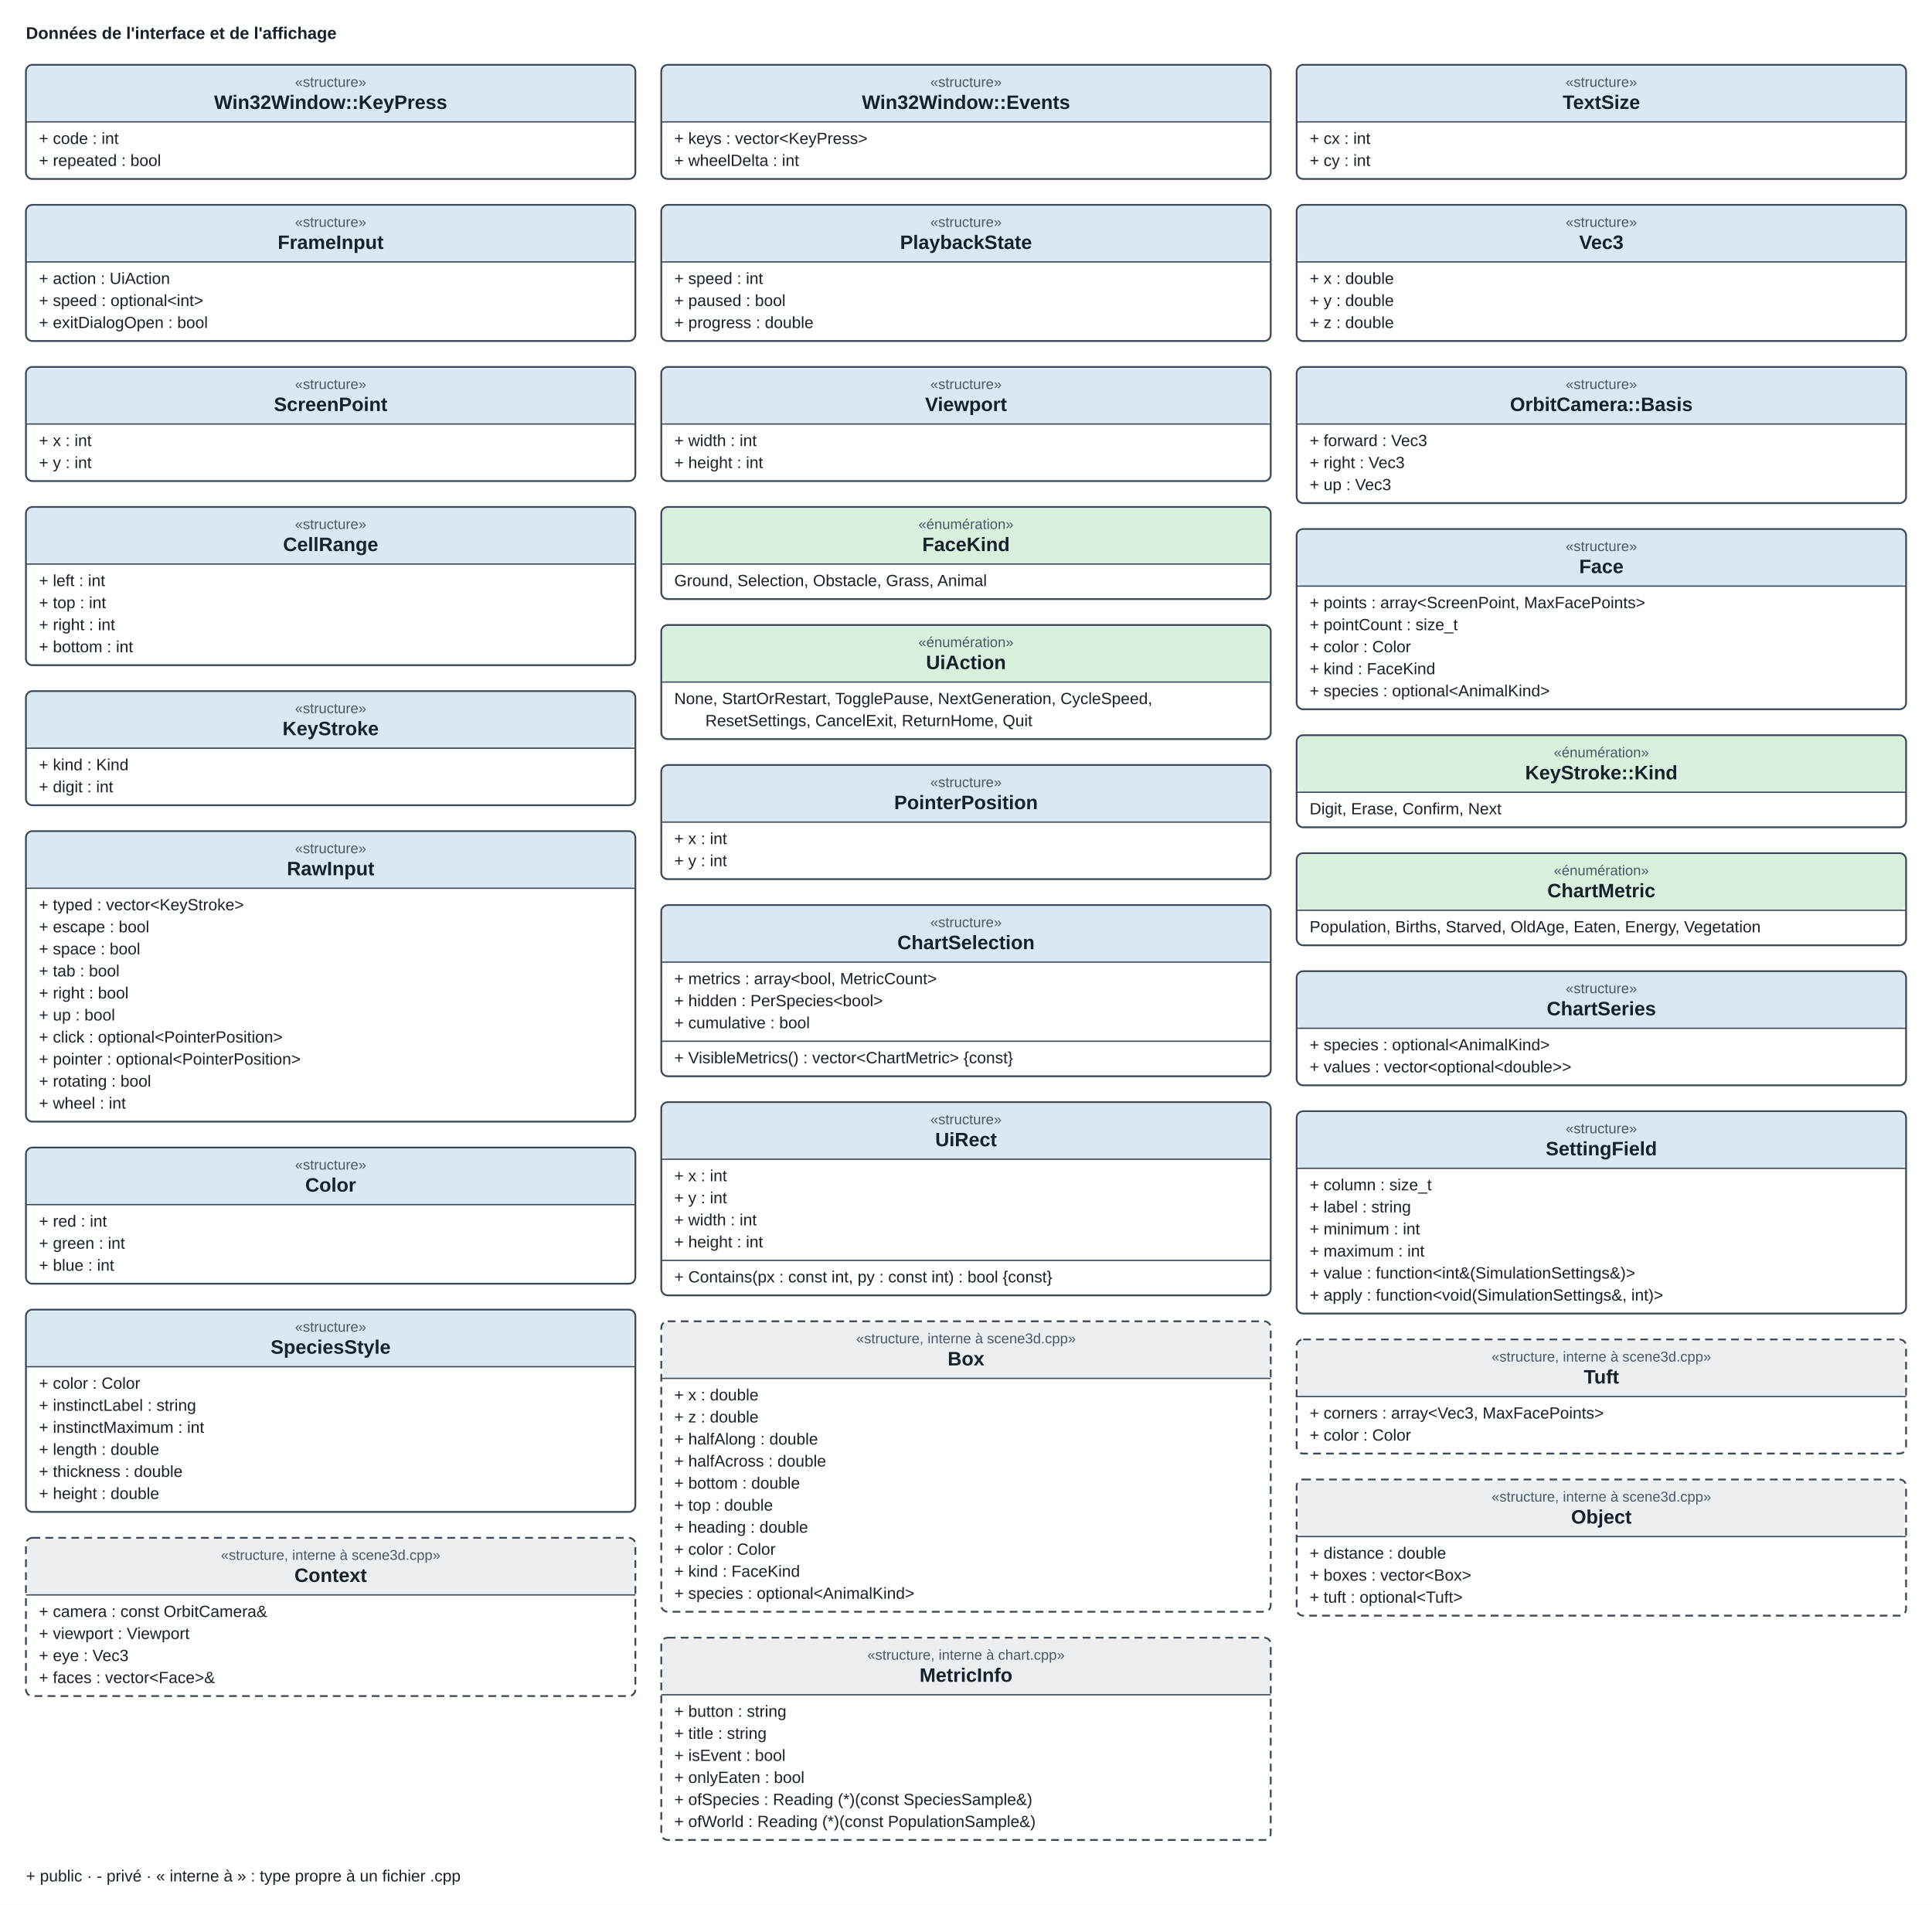
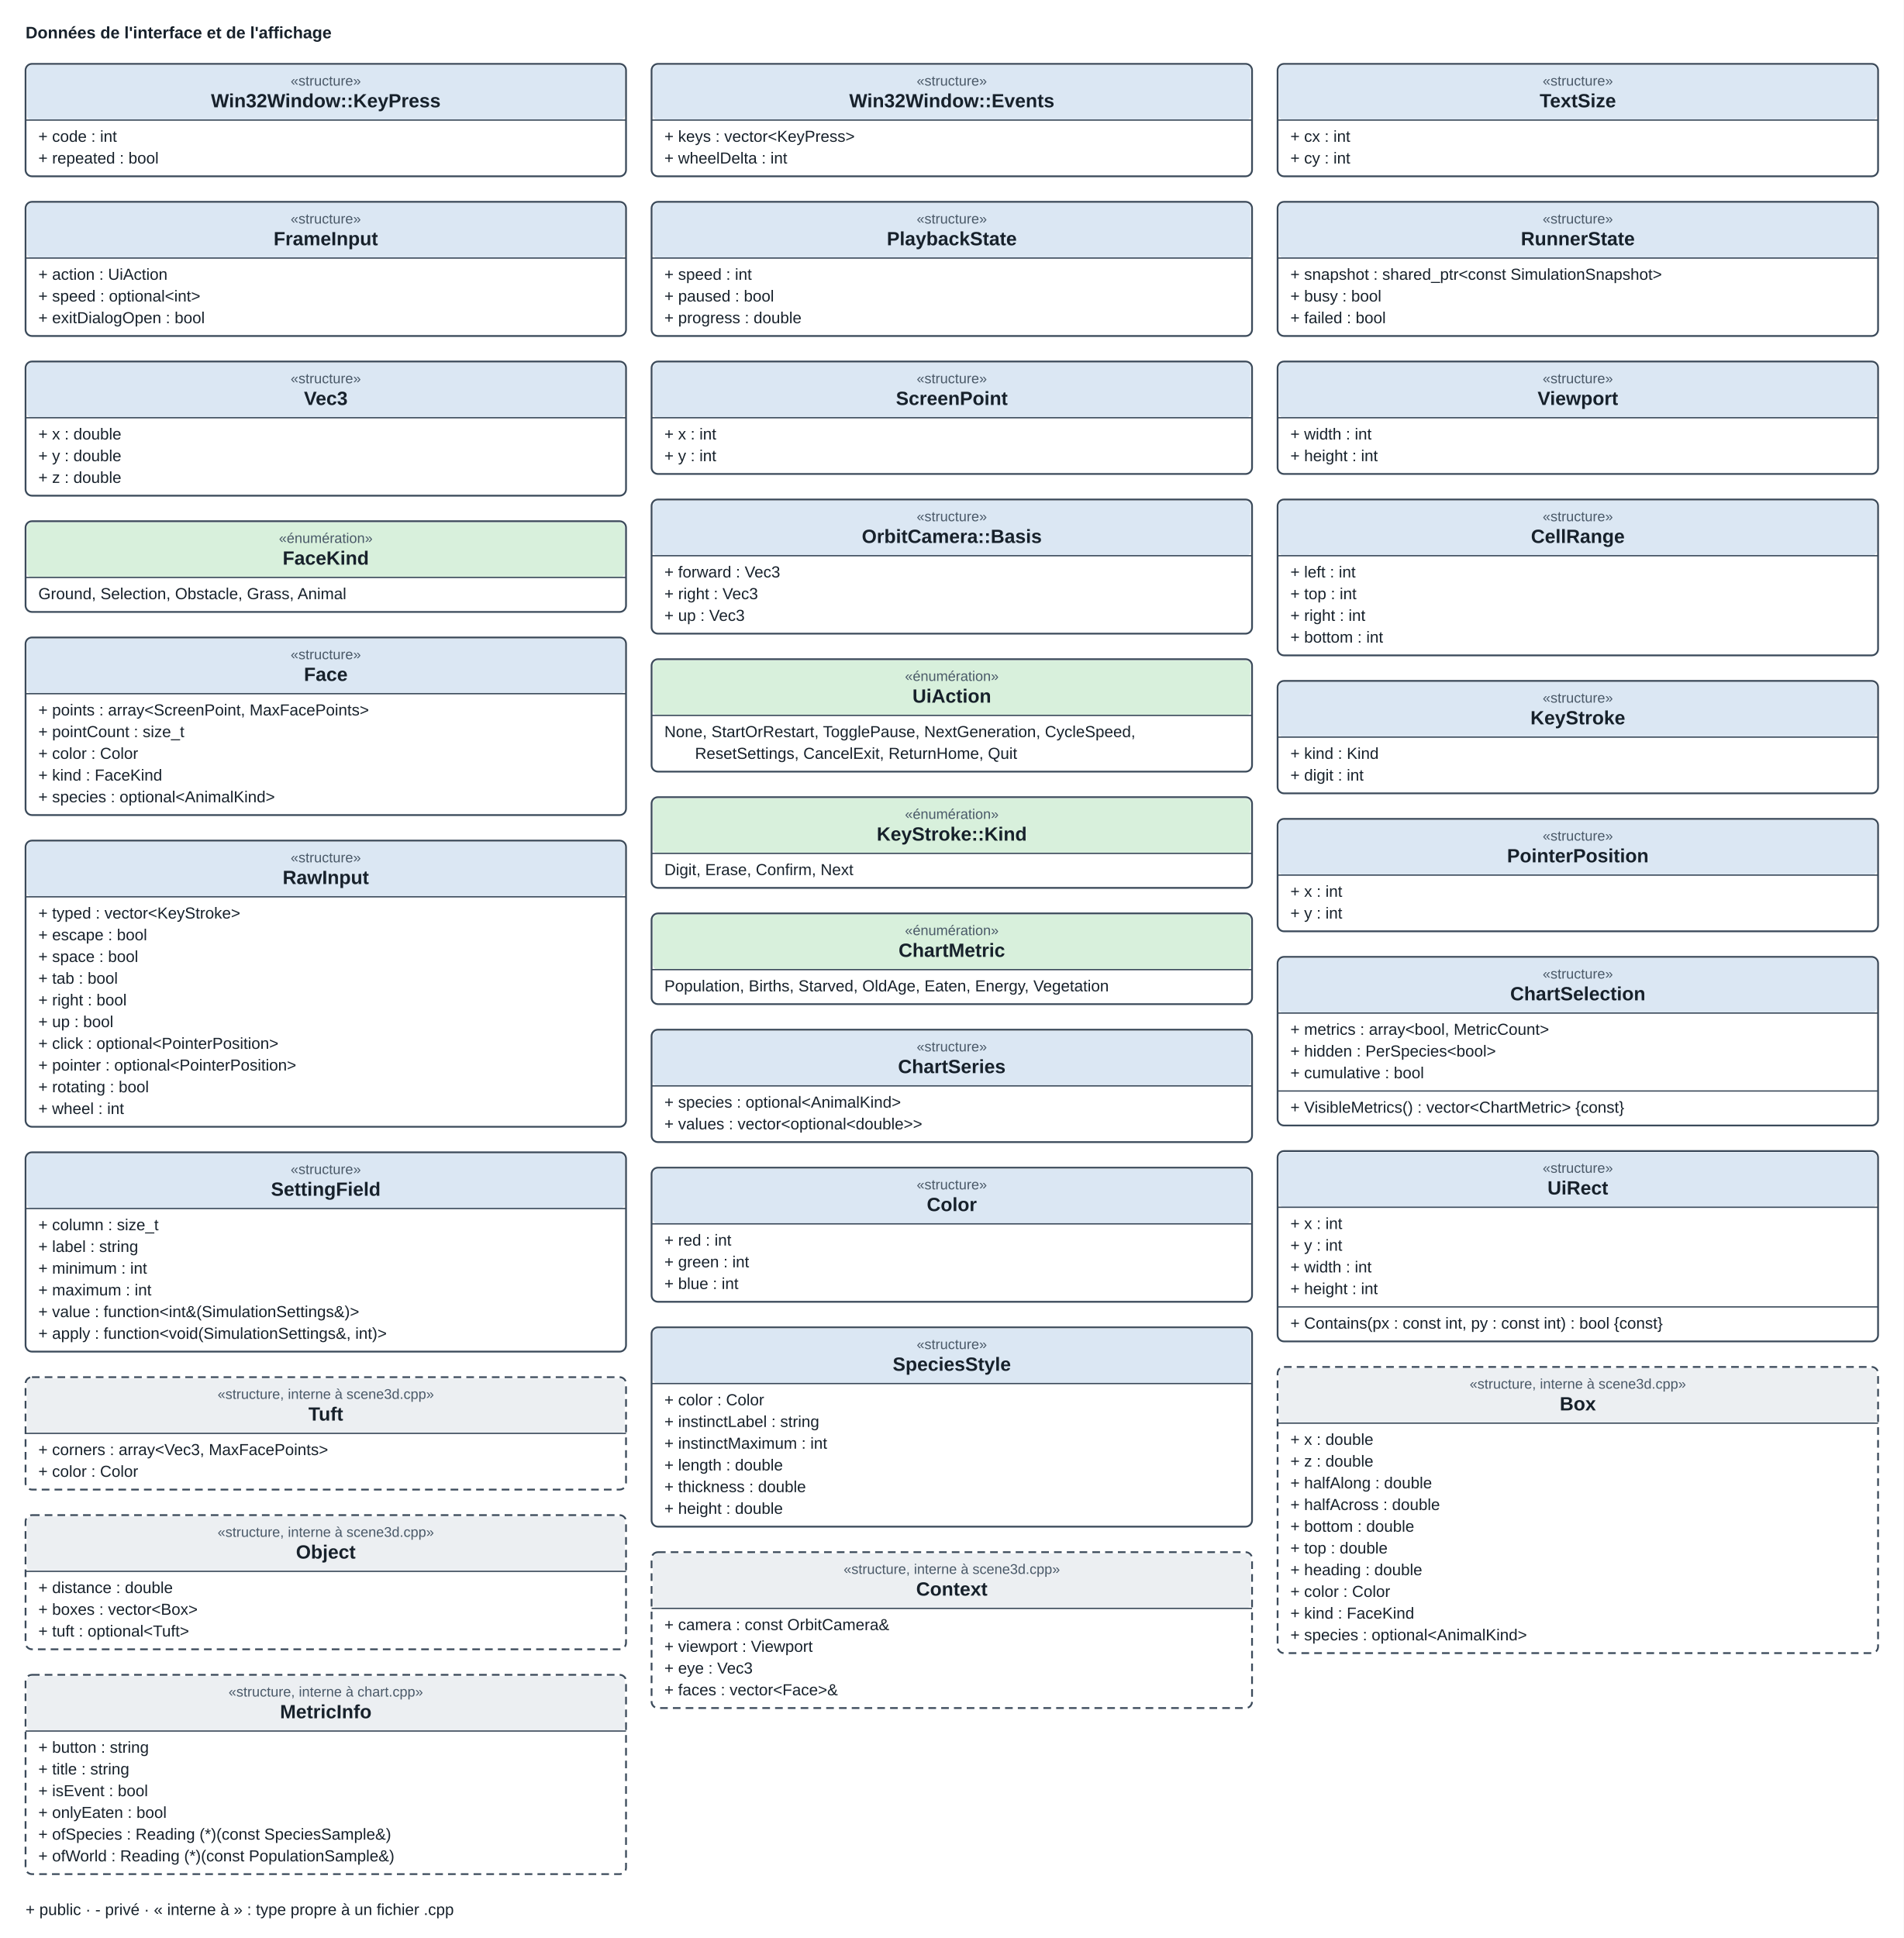
- <svg xmlns="http://www.w3.org/2000/svg" viewBox="0 0 1490 1469" role="img" aria-label="Données de l'interface et de l'affichage">
+ <svg xmlns="http://www.w3.org/2000/svg" viewBox="0 0 1490 1517" role="img" aria-label="Données de l'interface et de l'affichage">
  <style>
 text { font-family: "Segoe UI", Arial, sans-serif; fill: #17212b; }
 .name { font-size: 15px; font-weight: 700; text-anchor: middle; }
 .abstract { font-style: italic; }
 .stereo { font-size: 11px; text-anchor: middle; fill: #4a5968; }
 .member { font-size: 12.5px; }
 .label { font-size: 12px; font-style: italic; fill: #3b4a5a; }
 .band { font-size: 14px; font-weight: 700; }
 .legend { font-size: 12.5px; }
 .legendtitle { font-size: 13px; font-weight: 700; }
</style>
  <defs>
    <marker id="triangle" viewBox="0 0 14 14" refX="13" refY="7" markerWidth="14" markerHeight="14" markerUnits="userSpaceOnUse" orient="auto">
      <path d="M1 1 L13 7 L1 13 Z" fill="#ffffff" stroke="#3b4a5a" stroke-width="1.4" />
    </marker>
    <marker id="diamond" viewBox="0 0 18 12" refX="1" refY="6" markerWidth="18" markerHeight="12" markerUnits="userSpaceOnUse" orient="auto">
      <path d="M1 6 L9 1 L17 6 L9 11 Z" fill="#3b4a5a" />
    </marker>
    <marker id="arrow" viewBox="0 0 12 12" refX="11" refY="6" markerWidth="12" markerHeight="12" markerUnits="userSpaceOnUse" orient="auto">
      <path d="M1 1 L11 6 L1 11" fill="none" stroke="#3b4a5a" stroke-width="1.6" />
    </marker>
  </defs>
-   <rect width="1490" height="1469" fill="#ffffff" />
+   <rect width="1490" height="1517" fill="#ffffff" />
  <g class="box" data-width="470">
    <rect x="20" y="50" width="470" height="88" rx="5" fill="#ffffff" stroke="#3b4a5a" stroke-width="1.4" />
    <rect x="21" y="51" width="468" height="43" rx="4" fill="#dbe7f3" />
    <text x="255.0" y="67" class="stereo">«structure»</text>
    <text x="255.0" y="84" class="name">Win32Window::KeyPress</text>
    <line x1="20" y1="94" x2="490" y2="94" stroke="#3b4a5a" />
    <text x="30" y="111" class="member">+ code : int</text>
    <text x="30" y="128" class="member">+ repeated : bool</text>
  </g>
  <g class="box" data-width="470">
    <rect x="510" y="50" width="470" height="88" rx="5" fill="#ffffff" stroke="#3b4a5a" stroke-width="1.4" />
    <rect x="511" y="51" width="468" height="43" rx="4" fill="#dbe7f3" />
    <text x="745.0" y="67" class="stereo">«structure»</text>
    <text x="745.0" y="84" class="name">Win32Window::Events</text>
    <line x1="510" y1="94" x2="980" y2="94" stroke="#3b4a5a" />
    <text x="520" y="111" class="member">+ keys : vector&lt;KeyPress&gt;</text>
    <text x="520" y="128" class="member">+ wheelDelta : int</text>
  </g>
  <g class="box" data-width="470">
    <rect x="1000" y="50" width="470" height="88" rx="5" fill="#ffffff" stroke="#3b4a5a" stroke-width="1.4" />
    <rect x="1001" y="51" width="468" height="43" rx="4" fill="#dbe7f3" />
    <text x="1235.0" y="67" class="stereo">«structure»</text>
    <text x="1235.0" y="84" class="name">TextSize</text>
    <line x1="1000" y1="94" x2="1470" y2="94" stroke="#3b4a5a" />
    <text x="1010" y="111" class="member">+ cx : int</text>
    <text x="1010" y="128" class="member">+ cy : int</text>
  </g>
  <g class="box" data-width="470">
    <rect x="20" y="158" width="470" height="105" rx="5" fill="#ffffff" stroke="#3b4a5a" stroke-width="1.4" />
    <rect x="21" y="159" width="468" height="43" rx="4" fill="#dbe7f3" />
    <text x="255.0" y="175" class="stereo">«structure»</text>
    <text x="255.0" y="192" class="name">FrameInput</text>
    <line x1="20" y1="202" x2="490" y2="202" stroke="#3b4a5a" />
    <text x="30" y="219" class="member">+ action : UiAction</text>
    <text x="30" y="236" class="member">+ speed : optional&lt;int&gt;</text>
    <text x="30" y="253" class="member">+ exitDialogOpen : bool</text>
  </g>
  <g class="box" data-width="470">
    <rect x="510" y="158" width="470" height="105" rx="5" fill="#ffffff" stroke="#3b4a5a" stroke-width="1.4" />
    <rect x="511" y="159" width="468" height="43" rx="4" fill="#dbe7f3" />
    <text x="745.0" y="175" class="stereo">«structure»</text>
    <text x="745.0" y="192" class="name">PlaybackState</text>
    <line x1="510" y1="202" x2="980" y2="202" stroke="#3b4a5a" />
    <text x="520" y="219" class="member">+ speed : int</text>
    <text x="520" y="236" class="member">+ paused : bool</text>
    <text x="520" y="253" class="member">+ progress : double</text>
  </g>
  <g class="box" data-width="470">
    <rect x="1000" y="158" width="470" height="105" rx="5" fill="#ffffff" stroke="#3b4a5a" stroke-width="1.4" />
    <rect x="1001" y="159" width="468" height="43" rx="4" fill="#dbe7f3" />
    <text x="1235.0" y="175" class="stereo">«structure»</text>
-     <text x="1235.0" y="192" class="name">Vec3</text>
+     <text x="1235.0" y="192" class="name">RunnerState</text>
    <line x1="1000" y1="202" x2="1470" y2="202" stroke="#3b4a5a" />
-     <text x="1010" y="219" class="member">+ x : double</text>
-     <text x="1010" y="236" class="member">+ y : double</text>
-     <text x="1010" y="253" class="member">+ z : double</text>
-   </g>
-   <g class="box" data-width="470">
-     <rect x="20" y="283" width="470" height="88" rx="5" fill="#ffffff" stroke="#3b4a5a" stroke-width="1.4" />
+     <text x="1010" y="219" class="member">+ snapshot : shared_ptr&lt;const SimulationSnapshot&gt;</text>
+     <text x="1010" y="236" class="member">+ busy : bool</text>
+     <text x="1010" y="253" class="member">+ failed : bool</text>
+   </g>
+   <g class="box" data-width="470">
+     <rect x="20" y="283" width="470" height="105" rx="5" fill="#ffffff" stroke="#3b4a5a" stroke-width="1.4" />
    <rect x="21" y="284" width="468" height="43" rx="4" fill="#dbe7f3" />
    <text x="255.0" y="300" class="stereo">«structure»</text>
-     <text x="255.0" y="317" class="name">ScreenPoint</text>
+     <text x="255.0" y="317" class="name">Vec3</text>
    <line x1="20" y1="327" x2="490" y2="327" stroke="#3b4a5a" />
-     <text x="30" y="344" class="member">+ x : int</text>
-     <text x="30" y="361" class="member">+ y : int</text>
+     <text x="30" y="344" class="member">+ x : double</text>
+     <text x="30" y="361" class="member">+ y : double</text>
+     <text x="30" y="378" class="member">+ z : double</text>
  </g>
  <g class="box" data-width="470">
    <rect x="510" y="283" width="470" height="88" rx="5" fill="#ffffff" stroke="#3b4a5a" stroke-width="1.4" />
    <rect x="511" y="284" width="468" height="43" rx="4" fill="#dbe7f3" />
    <text x="745.0" y="300" class="stereo">«structure»</text>
-     <text x="745.0" y="317" class="name">Viewport</text>
+     <text x="745.0" y="317" class="name">ScreenPoint</text>
    <line x1="510" y1="327" x2="980" y2="327" stroke="#3b4a5a" />
-     <text x="520" y="344" class="member">+ width : int</text>
-     <text x="520" y="361" class="member">+ height : int</text>
-   </g>
-   <g class="box" data-width="470">
-     <rect x="1000" y="283" width="470" height="105" rx="5" fill="#ffffff" stroke="#3b4a5a" stroke-width="1.4" />
+     <text x="520" y="344" class="member">+ x : int</text>
+     <text x="520" y="361" class="member">+ y : int</text>
+   </g>
+   <g class="box" data-width="470">
+     <rect x="1000" y="283" width="470" height="88" rx="5" fill="#ffffff" stroke="#3b4a5a" stroke-width="1.4" />
    <rect x="1001" y="284" width="468" height="43" rx="4" fill="#dbe7f3" />
    <text x="1235.0" y="300" class="stereo">«structure»</text>
-     <text x="1235.0" y="317" class="name">OrbitCamera::Basis</text>
+     <text x="1235.0" y="317" class="name">Viewport</text>
    <line x1="1000" y1="327" x2="1470" y2="327" stroke="#3b4a5a" />
-     <text x="1010" y="344" class="member">+ forward : Vec3</text>
-     <text x="1010" y="361" class="member">+ right : Vec3</text>
-     <text x="1010" y="378" class="member">+ up : Vec3</text>
-   </g>
-   <g class="box" data-width="470">
-     <rect x="20" y="391" width="470" height="122" rx="5" fill="#ffffff" stroke="#3b4a5a" stroke-width="1.4" />
-     <rect x="21" y="392" width="468" height="43" rx="4" fill="#dbe7f3" />
-     <text x="255.0" y="408" class="stereo">«structure»</text>
-     <text x="255.0" y="425" class="name">CellRange</text>
-     <line x1="20" y1="435" x2="490" y2="435" stroke="#3b4a5a" />
-     <text x="30" y="452" class="member">+ left : int</text>
-     <text x="30" y="469" class="member">+ top : int</text>
-     <text x="30" y="486" class="member">+ right : int</text>
-     <text x="30" y="503" class="member">+ bottom : int</text>
-   </g>
-   <g class="box" data-width="470">
-     <rect x="510" y="391" width="470" height="71" rx="5" fill="#ffffff" stroke="#3b4a5a" stroke-width="1.4" />
-     <rect x="511" y="392" width="468" height="43" rx="4" fill="#d8f0dc" />
-     <text x="745.0" y="408" class="stereo">«énumération»</text>
-     <text x="745.0" y="425" class="name">FaceKind</text>
+     <text x="1010" y="344" class="member">+ width : int</text>
+     <text x="1010" y="361" class="member">+ height : int</text>
+   </g>
+   <g class="box" data-width="470">
+     <rect x="510" y="391" width="470" height="105" rx="5" fill="#ffffff" stroke="#3b4a5a" stroke-width="1.4" />
+     <rect x="511" y="392" width="468" height="43" rx="4" fill="#dbe7f3" />
+     <text x="745.0" y="408" class="stereo">«structure»</text>
+     <text x="745.0" y="425" class="name">OrbitCamera::Basis</text>
    <line x1="510" y1="435" x2="980" y2="435" stroke="#3b4a5a" />
-     <text x="520" y="452" class="member">Ground, Selection, Obstacle, Grass, Animal</text>
-   </g>
-   <g class="box" data-width="470">
-     <rect x="1000" y="408" width="470" height="139" rx="5" fill="#ffffff" stroke="#3b4a5a" stroke-width="1.4" />
-     <rect x="1001" y="409" width="468" height="43" rx="4" fill="#dbe7f3" />
-     <text x="1235.0" y="425" class="stereo">«structure»</text>
-     <text x="1235.0" y="442" class="name">Face</text>
-     <line x1="1000" y1="452" x2="1470" y2="452" stroke="#3b4a5a" />
-     <text x="1010" y="469" class="member">+ points : array&lt;ScreenPoint, MaxFacePoints&gt;</text>
-     <text x="1010" y="486" class="member">+ pointCount : size_t</text>
-     <text x="1010" y="503" class="member">+ color : Color</text>
-     <text x="1010" y="520" class="member">+ kind : FaceKind</text>
-     <text x="1010" y="537" class="member">+ species : optional&lt;AnimalKind&gt;</text>
-   </g>
-   <g class="box" data-width="470">
-     <rect x="510" y="482" width="470" height="88" rx="5" fill="#ffffff" stroke="#3b4a5a" stroke-width="1.4" />
-     <rect x="511" y="483" width="468" height="43" rx="4" fill="#d8f0dc" />
-     <text x="745.0" y="499" class="stereo">«énumération»</text>
-     <text x="745.0" y="516" class="name">UiAction</text>
-     <line x1="510" y1="526" x2="980" y2="526" stroke="#3b4a5a" />
-     <text x="520" y="543" class="member">None, StartOrRestart, TogglePause, NextGeneration, CycleSpeed,</text>
-     <text x="544" y="560" class="member">ResetSettings, CancelExit, ReturnHome, Quit</text>
-   </g>
-   <g class="box" data-width="470">
-     <rect x="20" y="533" width="470" height="88" rx="5" fill="#ffffff" stroke="#3b4a5a" stroke-width="1.4" />
-     <rect x="21" y="534" width="468" height="43" rx="4" fill="#dbe7f3" />
-     <text x="255.0" y="550" class="stereo">«structure»</text>
-     <text x="255.0" y="567" class="name">KeyStroke</text>
-     <line x1="20" y1="577" x2="490" y2="577" stroke="#3b4a5a" />
-     <text x="30" y="594" class="member">+ kind : Kind</text>
-     <text x="30" y="611" class="member">+ digit : int</text>
-   </g>
-   <g class="box" data-width="470">
-     <rect x="1000" y="567" width="470" height="71" rx="5" fill="#ffffff" stroke="#3b4a5a" stroke-width="1.4" />
-     <rect x="1001" y="568" width="468" height="43" rx="4" fill="#d8f0dc" />
-     <text x="1235.0" y="584" class="stereo">«énumération»</text>
-     <text x="1235.0" y="601" class="name">KeyStroke::Kind</text>
-     <line x1="1000" y1="611" x2="1470" y2="611" stroke="#3b4a5a" />
-     <text x="1010" y="628" class="member">Digit, Erase, Confirm, Next</text>
-   </g>
-   <g class="box" data-width="470">
-     <rect x="510" y="590" width="470" height="88" rx="5" fill="#ffffff" stroke="#3b4a5a" stroke-width="1.4" />
-     <rect x="511" y="591" width="468" height="43" rx="4" fill="#dbe7f3" />
-     <text x="745.0" y="607" class="stereo">«structure»</text>
-     <text x="745.0" y="624" class="name">PointerPosition</text>
-     <line x1="510" y1="634" x2="980" y2="634" stroke="#3b4a5a" />
-     <text x="520" y="651" class="member">+ x : int</text>
-     <text x="520" y="668" class="member">+ y : int</text>
-   </g>
-   <g class="box" data-width="470">
-     <rect x="20" y="641" width="470" height="224" rx="5" fill="#ffffff" stroke="#3b4a5a" stroke-width="1.4" />
-     <rect x="21" y="642" width="468" height="43" rx="4" fill="#dbe7f3" />
-     <text x="255.0" y="658" class="stereo">«structure»</text>
-     <text x="255.0" y="675" class="name">RawInput</text>
-     <line x1="20" y1="685" x2="490" y2="685" stroke="#3b4a5a" />
-     <text x="30" y="702" class="member">+ typed : vector&lt;KeyStroke&gt;</text>
-     <text x="30" y="719" class="member">+ escape : bool</text>
-     <text x="30" y="736" class="member">+ space : bool</text>
-     <text x="30" y="753" class="member">+ tab : bool</text>
-     <text x="30" y="770" class="member">+ right : bool</text>
-     <text x="30" y="787" class="member">+ up : bool</text>
-     <text x="30" y="804" class="member">+ click : optional&lt;PointerPosition&gt;</text>
-     <text x="30" y="821" class="member">+ pointer : optional&lt;PointerPosition&gt;</text>
-     <text x="30" y="838" class="member">+ rotating : bool</text>
-     <text x="30" y="855" class="member">+ wheel : int</text>
-   </g>
-   <g class="box" data-width="470">
-     <rect x="1000" y="658" width="470" height="71" rx="5" fill="#ffffff" stroke="#3b4a5a" stroke-width="1.4" />
-     <rect x="1001" y="659" width="468" height="43" rx="4" fill="#d8f0dc" />
-     <text x="1235.0" y="675" class="stereo">«énumération»</text>
-     <text x="1235.0" y="692" class="name">ChartMetric</text>
-     <line x1="1000" y1="702" x2="1470" y2="702" stroke="#3b4a5a" />
-     <text x="1010" y="719" class="member">Population, Births, Starved, OldAge, Eaten, Energy, Vegetation</text>
-   </g>
-   <g class="box" data-width="470">
-     <rect x="510" y="698" width="470" height="132" rx="5" fill="#ffffff" stroke="#3b4a5a" stroke-width="1.4" />
-     <rect x="511" y="699" width="468" height="43" rx="4" fill="#dbe7f3" />
-     <text x="745.0" y="715" class="stereo">«structure»</text>
-     <text x="745.0" y="732" class="name">ChartSelection</text>
-     <line x1="510" y1="742" x2="980" y2="742" stroke="#3b4a5a" />
-     <text x="520" y="759" class="member">+ metrics : array&lt;bool, MetricCount&gt;</text>
-     <text x="520" y="776" class="member">+ hidden : PerSpecies&lt;bool&gt;</text>
-     <text x="520" y="793" class="member">+ cumulative : bool</text>
-     <line x1="510" y1="803" x2="980" y2="803" stroke="#3b4a5a" />
-     <text x="520" y="820" class="member">+ VisibleMetrics() : vector&lt;ChartMetric&gt; {const}</text>
-   </g>
-   <g class="box" data-width="470">
-     <rect x="1000" y="749" width="470" height="88" rx="5" fill="#ffffff" stroke="#3b4a5a" stroke-width="1.4" />
+     <text x="520" y="452" class="member">+ forward : Vec3</text>
+     <text x="520" y="469" class="member">+ right : Vec3</text>
+     <text x="520" y="486" class="member">+ up : Vec3</text>
+   </g>
+   <g class="box" data-width="470">
+     <rect x="1000" y="391" width="470" height="122" rx="5" fill="#ffffff" stroke="#3b4a5a" stroke-width="1.4" />
+     <rect x="1001" y="392" width="468" height="43" rx="4" fill="#dbe7f3" />
+     <text x="1235.0" y="408" class="stereo">«structure»</text>
+     <text x="1235.0" y="425" class="name">CellRange</text>
+     <line x1="1000" y1="435" x2="1470" y2="435" stroke="#3b4a5a" />
+     <text x="1010" y="452" class="member">+ left : int</text>
+     <text x="1010" y="469" class="member">+ top : int</text>
+     <text x="1010" y="486" class="member">+ right : int</text>
+     <text x="1010" y="503" class="member">+ bottom : int</text>
+   </g>
+   <g class="box" data-width="470">
+     <rect x="20" y="408" width="470" height="71" rx="5" fill="#ffffff" stroke="#3b4a5a" stroke-width="1.4" />
+     <rect x="21" y="409" width="468" height="43" rx="4" fill="#d8f0dc" />
+     <text x="255.0" y="425" class="stereo">«énumération»</text>
+     <text x="255.0" y="442" class="name">FaceKind</text>
+     <line x1="20" y1="452" x2="490" y2="452" stroke="#3b4a5a" />
+     <text x="30" y="469" class="member">Ground, Selection, Obstacle, Grass, Animal</text>
+   </g>
+   <g class="box" data-width="470">
+     <rect x="20" y="499" width="470" height="139" rx="5" fill="#ffffff" stroke="#3b4a5a" stroke-width="1.4" />
+     <rect x="21" y="500" width="468" height="43" rx="4" fill="#dbe7f3" />
+     <text x="255.0" y="516" class="stereo">«structure»</text>
+     <text x="255.0" y="533" class="name">Face</text>
+     <line x1="20" y1="543" x2="490" y2="543" stroke="#3b4a5a" />
+     <text x="30" y="560" class="member">+ points : array&lt;ScreenPoint, MaxFacePoints&gt;</text>
+     <text x="30" y="577" class="member">+ pointCount : size_t</text>
+     <text x="30" y="594" class="member">+ color : Color</text>
+     <text x="30" y="611" class="member">+ kind : FaceKind</text>
+     <text x="30" y="628" class="member">+ species : optional&lt;AnimalKind&gt;</text>
+   </g>
+   <g class="box" data-width="470">
+     <rect x="510" y="516" width="470" height="88" rx="5" fill="#ffffff" stroke="#3b4a5a" stroke-width="1.4" />
+     <rect x="511" y="517" width="468" height="43" rx="4" fill="#d8f0dc" />
+     <text x="745.0" y="533" class="stereo">«énumération»</text>
+     <text x="745.0" y="550" class="name">UiAction</text>
+     <line x1="510" y1="560" x2="980" y2="560" stroke="#3b4a5a" />
+     <text x="520" y="577" class="member">None, StartOrRestart, TogglePause, NextGeneration, CycleSpeed,</text>
+     <text x="544" y="594" class="member">ResetSettings, CancelExit, ReturnHome, Quit</text>
+   </g>
+   <g class="box" data-width="470">
+     <rect x="1000" y="533" width="470" height="88" rx="5" fill="#ffffff" stroke="#3b4a5a" stroke-width="1.4" />
+     <rect x="1001" y="534" width="468" height="43" rx="4" fill="#dbe7f3" />
+     <text x="1235.0" y="550" class="stereo">«structure»</text>
+     <text x="1235.0" y="567" class="name">KeyStroke</text>
+     <line x1="1000" y1="577" x2="1470" y2="577" stroke="#3b4a5a" />
+     <text x="1010" y="594" class="member">+ kind : Kind</text>
+     <text x="1010" y="611" class="member">+ digit : int</text>
+   </g>
+   <g class="box" data-width="470">
+     <rect x="510" y="624" width="470" height="71" rx="5" fill="#ffffff" stroke="#3b4a5a" stroke-width="1.4" />
+     <rect x="511" y="625" width="468" height="43" rx="4" fill="#d8f0dc" />
+     <text x="745.0" y="641" class="stereo">«énumération»</text>
+     <text x="745.0" y="658" class="name">KeyStroke::Kind</text>
+     <line x1="510" y1="668" x2="980" y2="668" stroke="#3b4a5a" />
+     <text x="520" y="685" class="member">Digit, Erase, Confirm, Next</text>
+   </g>
+   <g class="box" data-width="470">
+     <rect x="1000" y="641" width="470" height="88" rx="5" fill="#ffffff" stroke="#3b4a5a" stroke-width="1.4" />
+     <rect x="1001" y="642" width="468" height="43" rx="4" fill="#dbe7f3" />
+     <text x="1235.0" y="658" class="stereo">«structure»</text>
+     <text x="1235.0" y="675" class="name">PointerPosition</text>
+     <line x1="1000" y1="685" x2="1470" y2="685" stroke="#3b4a5a" />
+     <text x="1010" y="702" class="member">+ x : int</text>
+     <text x="1010" y="719" class="member">+ y : int</text>
+   </g>
+   <g class="box" data-width="470">
+     <rect x="20" y="658" width="470" height="224" rx="5" fill="#ffffff" stroke="#3b4a5a" stroke-width="1.4" />
+     <rect x="21" y="659" width="468" height="43" rx="4" fill="#dbe7f3" />
+     <text x="255.0" y="675" class="stereo">«structure»</text>
+     <text x="255.0" y="692" class="name">RawInput</text>
+     <line x1="20" y1="702" x2="490" y2="702" stroke="#3b4a5a" />
+     <text x="30" y="719" class="member">+ typed : vector&lt;KeyStroke&gt;</text>
+     <text x="30" y="736" class="member">+ escape : bool</text>
+     <text x="30" y="753" class="member">+ space : bool</text>
+     <text x="30" y="770" class="member">+ tab : bool</text>
+     <text x="30" y="787" class="member">+ right : bool</text>
+     <text x="30" y="804" class="member">+ up : bool</text>
+     <text x="30" y="821" class="member">+ click : optional&lt;PointerPosition&gt;</text>
+     <text x="30" y="838" class="member">+ pointer : optional&lt;PointerPosition&gt;</text>
+     <text x="30" y="855" class="member">+ rotating : bool</text>
+     <text x="30" y="872" class="member">+ wheel : int</text>
+   </g>
+   <g class="box" data-width="470">
+     <rect x="510" y="715" width="470" height="71" rx="5" fill="#ffffff" stroke="#3b4a5a" stroke-width="1.4" />
+     <rect x="511" y="716" width="468" height="43" rx="4" fill="#d8f0dc" />
+     <text x="745.0" y="732" class="stereo">«énumération»</text>
+     <text x="745.0" y="749" class="name">ChartMetric</text>
+     <line x1="510" y1="759" x2="980" y2="759" stroke="#3b4a5a" />
+     <text x="520" y="776" class="member">Population, Births, Starved, OldAge, Eaten, Energy, Vegetation</text>
+   </g>
+   <g class="box" data-width="470">
+     <rect x="1000" y="749" width="470" height="132" rx="5" fill="#ffffff" stroke="#3b4a5a" stroke-width="1.4" />
    <rect x="1001" y="750" width="468" height="43" rx="4" fill="#dbe7f3" />
    <text x="1235.0" y="766" class="stereo">«structure»</text>
-     <text x="1235.0" y="783" class="name">ChartSeries</text>
+     <text x="1235.0" y="783" class="name">ChartSelection</text>
    <line x1="1000" y1="793" x2="1470" y2="793" stroke="#3b4a5a" />
-     <text x="1010" y="810" class="member">+ species : optional&lt;AnimalKind&gt;</text>
-     <text x="1010" y="827" class="member">+ values : vector&lt;optional&lt;double&gt;&gt;</text>
-   </g>
-   <g class="box" data-width="470">
-     <rect x="510" y="850" width="470" height="149" rx="5" fill="#ffffff" stroke="#3b4a5a" stroke-width="1.4" />
-     <rect x="511" y="851" width="468" height="43" rx="4" fill="#dbe7f3" />
-     <text x="745.0" y="867" class="stereo">«structure»</text>
-     <text x="745.0" y="884" class="name">UiRect</text>
-     <line x1="510" y1="894" x2="980" y2="894" stroke="#3b4a5a" />
-     <text x="520" y="911" class="member">+ x : int</text>
-     <text x="520" y="928" class="member">+ y : int</text>
-     <text x="520" y="945" class="member">+ width : int</text>
-     <text x="520" y="962" class="member">+ height : int</text>
-     <line x1="510" y1="972" x2="980" y2="972" stroke="#3b4a5a" />
-     <text x="520" y="989" class="member">+ Contains(px : const int, py : const int) : bool {const}</text>
-   </g>
-   <g class="box" data-width="470">
-     <rect x="1000" y="857" width="470" height="156" rx="5" fill="#ffffff" stroke="#3b4a5a" stroke-width="1.4" />
-     <rect x="1001" y="858" width="468" height="43" rx="4" fill="#dbe7f3" />
-     <text x="1235.0" y="874" class="stereo">«structure»</text>
-     <text x="1235.0" y="891" class="name">SettingField</text>
-     <line x1="1000" y1="901" x2="1470" y2="901" stroke="#3b4a5a" />
-     <text x="1010" y="918" class="member">+ column : size_t</text>
-     <text x="1010" y="935" class="member">+ label : string</text>
-     <text x="1010" y="952" class="member">+ minimum : int</text>
-     <text x="1010" y="969" class="member">+ maximum : int</text>
-     <text x="1010" y="986" class="member">+ value : function&lt;int&amp;(SimulationSettings&amp;)&gt;</text>
-     <text x="1010" y="1003" class="member">+ apply : function&lt;void(SimulationSettings&amp;, int)&gt;</text>
-   </g>
-   <g class="box" data-width="470">
-     <rect x="20" y="885" width="470" height="105" rx="5" fill="#ffffff" stroke="#3b4a5a" stroke-width="1.4" />
-     <rect x="21" y="886" width="468" height="43" rx="4" fill="#dbe7f3" />
-     <text x="255.0" y="902" class="stereo">«structure»</text>
-     <text x="255.0" y="919" class="name">Color</text>
-     <line x1="20" y1="929" x2="490" y2="929" stroke="#3b4a5a" />
-     <text x="30" y="946" class="member">+ red : int</text>
-     <text x="30" y="963" class="member">+ green : int</text>
-     <text x="30" y="980" class="member">+ blue : int</text>
-   </g>
-   <g class="box" data-width="470">
-     <rect x="20" y="1010" width="470" height="156" rx="5" fill="#ffffff" stroke="#3b4a5a" stroke-width="1.4" />
-     <rect x="21" y="1011" width="468" height="43" rx="4" fill="#dbe7f3" />
-     <text x="255.0" y="1027" class="stereo">«structure»</text>
-     <text x="255.0" y="1044" class="name">SpeciesStyle</text>
-     <line x1="20" y1="1054" x2="490" y2="1054" stroke="#3b4a5a" />
-     <text x="30" y="1071" class="member">+ color : Color</text>
-     <text x="30" y="1088" class="member">+ instinctLabel : string</text>
-     <text x="30" y="1105" class="member">+ instinctMaximum : int</text>
-     <text x="30" y="1122" class="member">+ length : double</text>
-     <text x="30" y="1139" class="member">+ thickness : double</text>
-     <text x="30" y="1156" class="member">+ height : double</text>
-   </g>
-   <g class="box" data-width="470">
-     <rect x="510" y="1019" width="470" height="224" rx="5" fill="#ffffff" stroke="#3b4a5a" stroke-width="1.4" stroke-dasharray="6 4" />
-     <rect x="511" y="1020" width="468" height="43" rx="4" fill="#eceff2" />
-     <text x="745.0" y="1036" class="stereo">«structure, interne à scene3d.cpp»</text>
-     <text x="745.0" y="1053" class="name">Box</text>
-     <line x1="510" y1="1063" x2="980" y2="1063" stroke="#3b4a5a" />
-     <text x="520" y="1080" class="member">+ x : double</text>
-     <text x="520" y="1097" class="member">+ z : double</text>
-     <text x="520" y="1114" class="member">+ halfAlong : double</text>
-     <text x="520" y="1131" class="member">+ halfAcross : double</text>
-     <text x="520" y="1148" class="member">+ bottom : double</text>
-     <text x="520" y="1165" class="member">+ top : double</text>
-     <text x="520" y="1182" class="member">+ heading : double</text>
-     <text x="520" y="1199" class="member">+ color : Color</text>
-     <text x="520" y="1216" class="member">+ kind : FaceKind</text>
-     <text x="520" y="1233" class="member">+ species : optional&lt;AnimalKind&gt;</text>
-   </g>
-   <g class="box" data-width="470">
-     <rect x="1000" y="1033" width="470" height="88" rx="5" fill="#ffffff" stroke="#3b4a5a" stroke-width="1.4" stroke-dasharray="6 4" />
-     <rect x="1001" y="1034" width="468" height="43" rx="4" fill="#eceff2" />
-     <text x="1235.0" y="1050" class="stereo">«structure, interne à scene3d.cpp»</text>
-     <text x="1235.0" y="1067" class="name">Tuft</text>
-     <line x1="1000" y1="1077" x2="1470" y2="1077" stroke="#3b4a5a" />
-     <text x="1010" y="1094" class="member">+ corners : array&lt;Vec3, MaxFacePoints&gt;</text>
-     <text x="1010" y="1111" class="member">+ color : Color</text>
-   </g>
-   <g class="box" data-width="470">
-     <rect x="1000" y="1141" width="470" height="105" rx="5" fill="#ffffff" stroke="#3b4a5a" stroke-width="1.4" stroke-dasharray="6 4" />
-     <rect x="1001" y="1142" width="468" height="43" rx="4" fill="#eceff2" />
-     <text x="1235.0" y="1158" class="stereo">«structure, interne à scene3d.cpp»</text>
-     <text x="1235.0" y="1175" class="name">Object</text>
-     <line x1="1000" y1="1185" x2="1470" y2="1185" stroke="#3b4a5a" />
-     <text x="1010" y="1202" class="member">+ distance : double</text>
-     <text x="1010" y="1219" class="member">+ boxes : vector&lt;Box&gt;</text>
-     <text x="1010" y="1236" class="member">+ tuft : optional&lt;Tuft&gt;</text>
-   </g>
-   <g class="box" data-width="470">
-     <rect x="20" y="1186" width="470" height="122" rx="5" fill="#ffffff" stroke="#3b4a5a" stroke-width="1.4" stroke-dasharray="6 4" />
+     <text x="1010" y="810" class="member">+ metrics : array&lt;bool, MetricCount&gt;</text>
+     <text x="1010" y="827" class="member">+ hidden : PerSpecies&lt;bool&gt;</text>
+     <text x="1010" y="844" class="member">+ cumulative : bool</text>
+     <line x1="1000" y1="854" x2="1470" y2="854" stroke="#3b4a5a" />
+     <text x="1010" y="871" class="member">+ VisibleMetrics() : vector&lt;ChartMetric&gt; {const}</text>
+   </g>
+   <g class="box" data-width="470">
+     <rect x="510" y="806" width="470" height="88" rx="5" fill="#ffffff" stroke="#3b4a5a" stroke-width="1.4" />
+     <rect x="511" y="807" width="468" height="43" rx="4" fill="#dbe7f3" />
+     <text x="745.0" y="823" class="stereo">«structure»</text>
+     <text x="745.0" y="840" class="name">ChartSeries</text>
+     <line x1="510" y1="850" x2="980" y2="850" stroke="#3b4a5a" />
+     <text x="520" y="867" class="member">+ species : optional&lt;AnimalKind&gt;</text>
+     <text x="520" y="884" class="member">+ values : vector&lt;optional&lt;double&gt;&gt;</text>
+   </g>
+   <g class="box" data-width="470">
+     <rect x="1000" y="901" width="470" height="149" rx="5" fill="#ffffff" stroke="#3b4a5a" stroke-width="1.4" />
+     <rect x="1001" y="902" width="468" height="43" rx="4" fill="#dbe7f3" />
+     <text x="1235.0" y="918" class="stereo">«structure»</text>
+     <text x="1235.0" y="935" class="name">UiRect</text>
+     <line x1="1000" y1="945" x2="1470" y2="945" stroke="#3b4a5a" />
+     <text x="1010" y="962" class="member">+ x : int</text>
+     <text x="1010" y="979" class="member">+ y : int</text>
+     <text x="1010" y="996" class="member">+ width : int</text>
+     <text x="1010" y="1013" class="member">+ height : int</text>
+     <line x1="1000" y1="1023" x2="1470" y2="1023" stroke="#3b4a5a" />
+     <text x="1010" y="1040" class="member">+ Contains(px : const int, py : const int) : bool {const}</text>
+   </g>
+   <g class="box" data-width="470">
+     <rect x="20" y="902" width="470" height="156" rx="5" fill="#ffffff" stroke="#3b4a5a" stroke-width="1.4" />
+     <rect x="21" y="903" width="468" height="43" rx="4" fill="#dbe7f3" />
+     <text x="255.0" y="919" class="stereo">«structure»</text>
+     <text x="255.0" y="936" class="name">SettingField</text>
+     <line x1="20" y1="946" x2="490" y2="946" stroke="#3b4a5a" />
+     <text x="30" y="963" class="member">+ column : size_t</text>
+     <text x="30" y="980" class="member">+ label : string</text>
+     <text x="30" y="997" class="member">+ minimum : int</text>
+     <text x="30" y="1014" class="member">+ maximum : int</text>
+     <text x="30" y="1031" class="member">+ value : function&lt;int&amp;(SimulationSettings&amp;)&gt;</text>
+     <text x="30" y="1048" class="member">+ apply : function&lt;void(SimulationSettings&amp;, int)&gt;</text>
+   </g>
+   <g class="box" data-width="470">
+     <rect x="510" y="914" width="470" height="105" rx="5" fill="#ffffff" stroke="#3b4a5a" stroke-width="1.4" />
+     <rect x="511" y="915" width="468" height="43" rx="4" fill="#dbe7f3" />
+     <text x="745.0" y="931" class="stereo">«structure»</text>
+     <text x="745.0" y="948" class="name">Color</text>
+     <line x1="510" y1="958" x2="980" y2="958" stroke="#3b4a5a" />
+     <text x="520" y="975" class="member">+ red : int</text>
+     <text x="520" y="992" class="member">+ green : int</text>
+     <text x="520" y="1009" class="member">+ blue : int</text>
+   </g>
+   <g class="box" data-width="470">
+     <rect x="510" y="1039" width="470" height="156" rx="5" fill="#ffffff" stroke="#3b4a5a" stroke-width="1.4" />
+     <rect x="511" y="1040" width="468" height="43" rx="4" fill="#dbe7f3" />
+     <text x="745.0" y="1056" class="stereo">«structure»</text>
+     <text x="745.0" y="1073" class="name">SpeciesStyle</text>
+     <line x1="510" y1="1083" x2="980" y2="1083" stroke="#3b4a5a" />
+     <text x="520" y="1100" class="member">+ color : Color</text>
+     <text x="520" y="1117" class="member">+ instinctLabel : string</text>
+     <text x="520" y="1134" class="member">+ instinctMaximum : int</text>
+     <text x="520" y="1151" class="member">+ length : double</text>
+     <text x="520" y="1168" class="member">+ thickness : double</text>
+     <text x="520" y="1185" class="member">+ height : double</text>
+   </g>
+   <g class="box" data-width="470">
+     <rect x="1000" y="1070" width="470" height="224" rx="5" fill="#ffffff" stroke="#3b4a5a" stroke-width="1.4" stroke-dasharray="6 4" />
+     <rect x="1001" y="1071" width="468" height="43" rx="4" fill="#eceff2" />
+     <text x="1235.0" y="1087" class="stereo">«structure, interne à scene3d.cpp»</text>
+     <text x="1235.0" y="1104" class="name">Box</text>
+     <line x1="1000" y1="1114" x2="1470" y2="1114" stroke="#3b4a5a" />
+     <text x="1010" y="1131" class="member">+ x : double</text>
+     <text x="1010" y="1148" class="member">+ z : double</text>
+     <text x="1010" y="1165" class="member">+ halfAlong : double</text>
+     <text x="1010" y="1182" class="member">+ halfAcross : double</text>
+     <text x="1010" y="1199" class="member">+ bottom : double</text>
+     <text x="1010" y="1216" class="member">+ top : double</text>
+     <text x="1010" y="1233" class="member">+ heading : double</text>
+     <text x="1010" y="1250" class="member">+ color : Color</text>
+     <text x="1010" y="1267" class="member">+ kind : FaceKind</text>
+     <text x="1010" y="1284" class="member">+ species : optional&lt;AnimalKind&gt;</text>
+   </g>
+   <g class="box" data-width="470">
+     <rect x="20" y="1078" width="470" height="88" rx="5" fill="#ffffff" stroke="#3b4a5a" stroke-width="1.4" stroke-dasharray="6 4" />
+     <rect x="21" y="1079" width="468" height="43" rx="4" fill="#eceff2" />
+     <text x="255.0" y="1095" class="stereo">«structure, interne à scene3d.cpp»</text>
+     <text x="255.0" y="1112" class="name">Tuft</text>
+     <line x1="20" y1="1122" x2="490" y2="1122" stroke="#3b4a5a" />
+     <text x="30" y="1139" class="member">+ corners : array&lt;Vec3, MaxFacePoints&gt;</text>
+     <text x="30" y="1156" class="member">+ color : Color</text>
+   </g>
+   <g class="box" data-width="470">
+     <rect x="20" y="1186" width="470" height="105" rx="5" fill="#ffffff" stroke="#3b4a5a" stroke-width="1.4" stroke-dasharray="6 4" />
    <rect x="21" y="1187" width="468" height="43" rx="4" fill="#eceff2" />
    <text x="255.0" y="1203" class="stereo">«structure, interne à scene3d.cpp»</text>
-     <text x="255.0" y="1220" class="name">Context</text>
+     <text x="255.0" y="1220" class="name">Object</text>
    <line x1="20" y1="1230" x2="490" y2="1230" stroke="#3b4a5a" />
-     <text x="30" y="1247" class="member">+ camera : const OrbitCamera&amp;</text>
-     <text x="30" y="1264" class="member">+ viewport : Viewport</text>
-     <text x="30" y="1281" class="member">+ eye : Vec3</text>
-     <text x="30" y="1298" class="member">+ faces : vector&lt;Face&gt;&amp;</text>
-   </g>
-   <g class="box" data-width="470">
-     <rect x="510" y="1263" width="470" height="156" rx="5" fill="#ffffff" stroke="#3b4a5a" stroke-width="1.4" stroke-dasharray="6 4" />
-     <rect x="511" y="1264" width="468" height="43" rx="4" fill="#eceff2" />
-     <text x="745.0" y="1280" class="stereo">«structure, interne à chart.cpp»</text>
-     <text x="745.0" y="1297" class="name">MetricInfo</text>
-     <line x1="510" y1="1307" x2="980" y2="1307" stroke="#3b4a5a" />
-     <text x="520" y="1324" class="member">+ button : string</text>
-     <text x="520" y="1341" class="member">+ title : string</text>
-     <text x="520" y="1358" class="member">+ isEvent : bool</text>
-     <text x="520" y="1375" class="member">+ onlyEaten : bool</text>
-     <text x="520" y="1392" class="member">+ ofSpecies : Reading (*)(const SpeciesSample&amp;)</text>
-     <text x="520" y="1409" class="member">+ ofWorld : Reading (*)(const PopulationSample&amp;)</text>
+     <text x="30" y="1247" class="member">+ distance : double</text>
+     <text x="30" y="1264" class="member">+ boxes : vector&lt;Box&gt;</text>
+     <text x="30" y="1281" class="member">+ tuft : optional&lt;Tuft&gt;</text>
+   </g>
+   <g class="box" data-width="470">
+     <rect x="510" y="1215" width="470" height="122" rx="5" fill="#ffffff" stroke="#3b4a5a" stroke-width="1.4" stroke-dasharray="6 4" />
+     <rect x="511" y="1216" width="468" height="43" rx="4" fill="#eceff2" />
+     <text x="745.0" y="1232" class="stereo">«structure, interne à scene3d.cpp»</text>
+     <text x="745.0" y="1249" class="name">Context</text>
+     <line x1="510" y1="1259" x2="980" y2="1259" stroke="#3b4a5a" />
+     <text x="520" y="1276" class="member">+ camera : const OrbitCamera&amp;</text>
+     <text x="520" y="1293" class="member">+ viewport : Viewport</text>
+     <text x="520" y="1310" class="member">+ eye : Vec3</text>
+     <text x="520" y="1327" class="member">+ faces : vector&lt;Face&gt;&amp;</text>
+   </g>
+   <g class="box" data-width="470">
+     <rect x="20" y="1311" width="470" height="156" rx="5" fill="#ffffff" stroke="#3b4a5a" stroke-width="1.4" stroke-dasharray="6 4" />
+     <rect x="21" y="1312" width="468" height="43" rx="4" fill="#eceff2" />
+     <text x="255.0" y="1328" class="stereo">«structure, interne à chart.cpp»</text>
+     <text x="255.0" y="1345" class="name">MetricInfo</text>
+     <line x1="20" y1="1355" x2="490" y2="1355" stroke="#3b4a5a" />
+     <text x="30" y="1372" class="member">+ button : string</text>
+     <text x="30" y="1389" class="member">+ title : string</text>
+     <text x="30" y="1406" class="member">+ isEvent : bool</text>
+     <text x="30" y="1423" class="member">+ onlyEaten : bool</text>
+     <text x="30" y="1440" class="member">+ ofSpecies : Reading (*)(const SpeciesSample&amp;)</text>
+     <text x="30" y="1457" class="member">+ ofWorld : Reading (*)(const PopulationSample&amp;)</text>
  </g>
  <text x="20" y="30" class="legendtitle">Données de l'interface et de l'affichage</text>
-   <text x="20" y="1451" class="legend">+ public  ·  - privé  ·  « interne à » : type propre à un fichier .cpp</text>
+   <text x="20" y="1499" class="legend">+ public  ·  - privé  ·  « interne à » : type propre à un fichier .cpp</text>
</svg>
